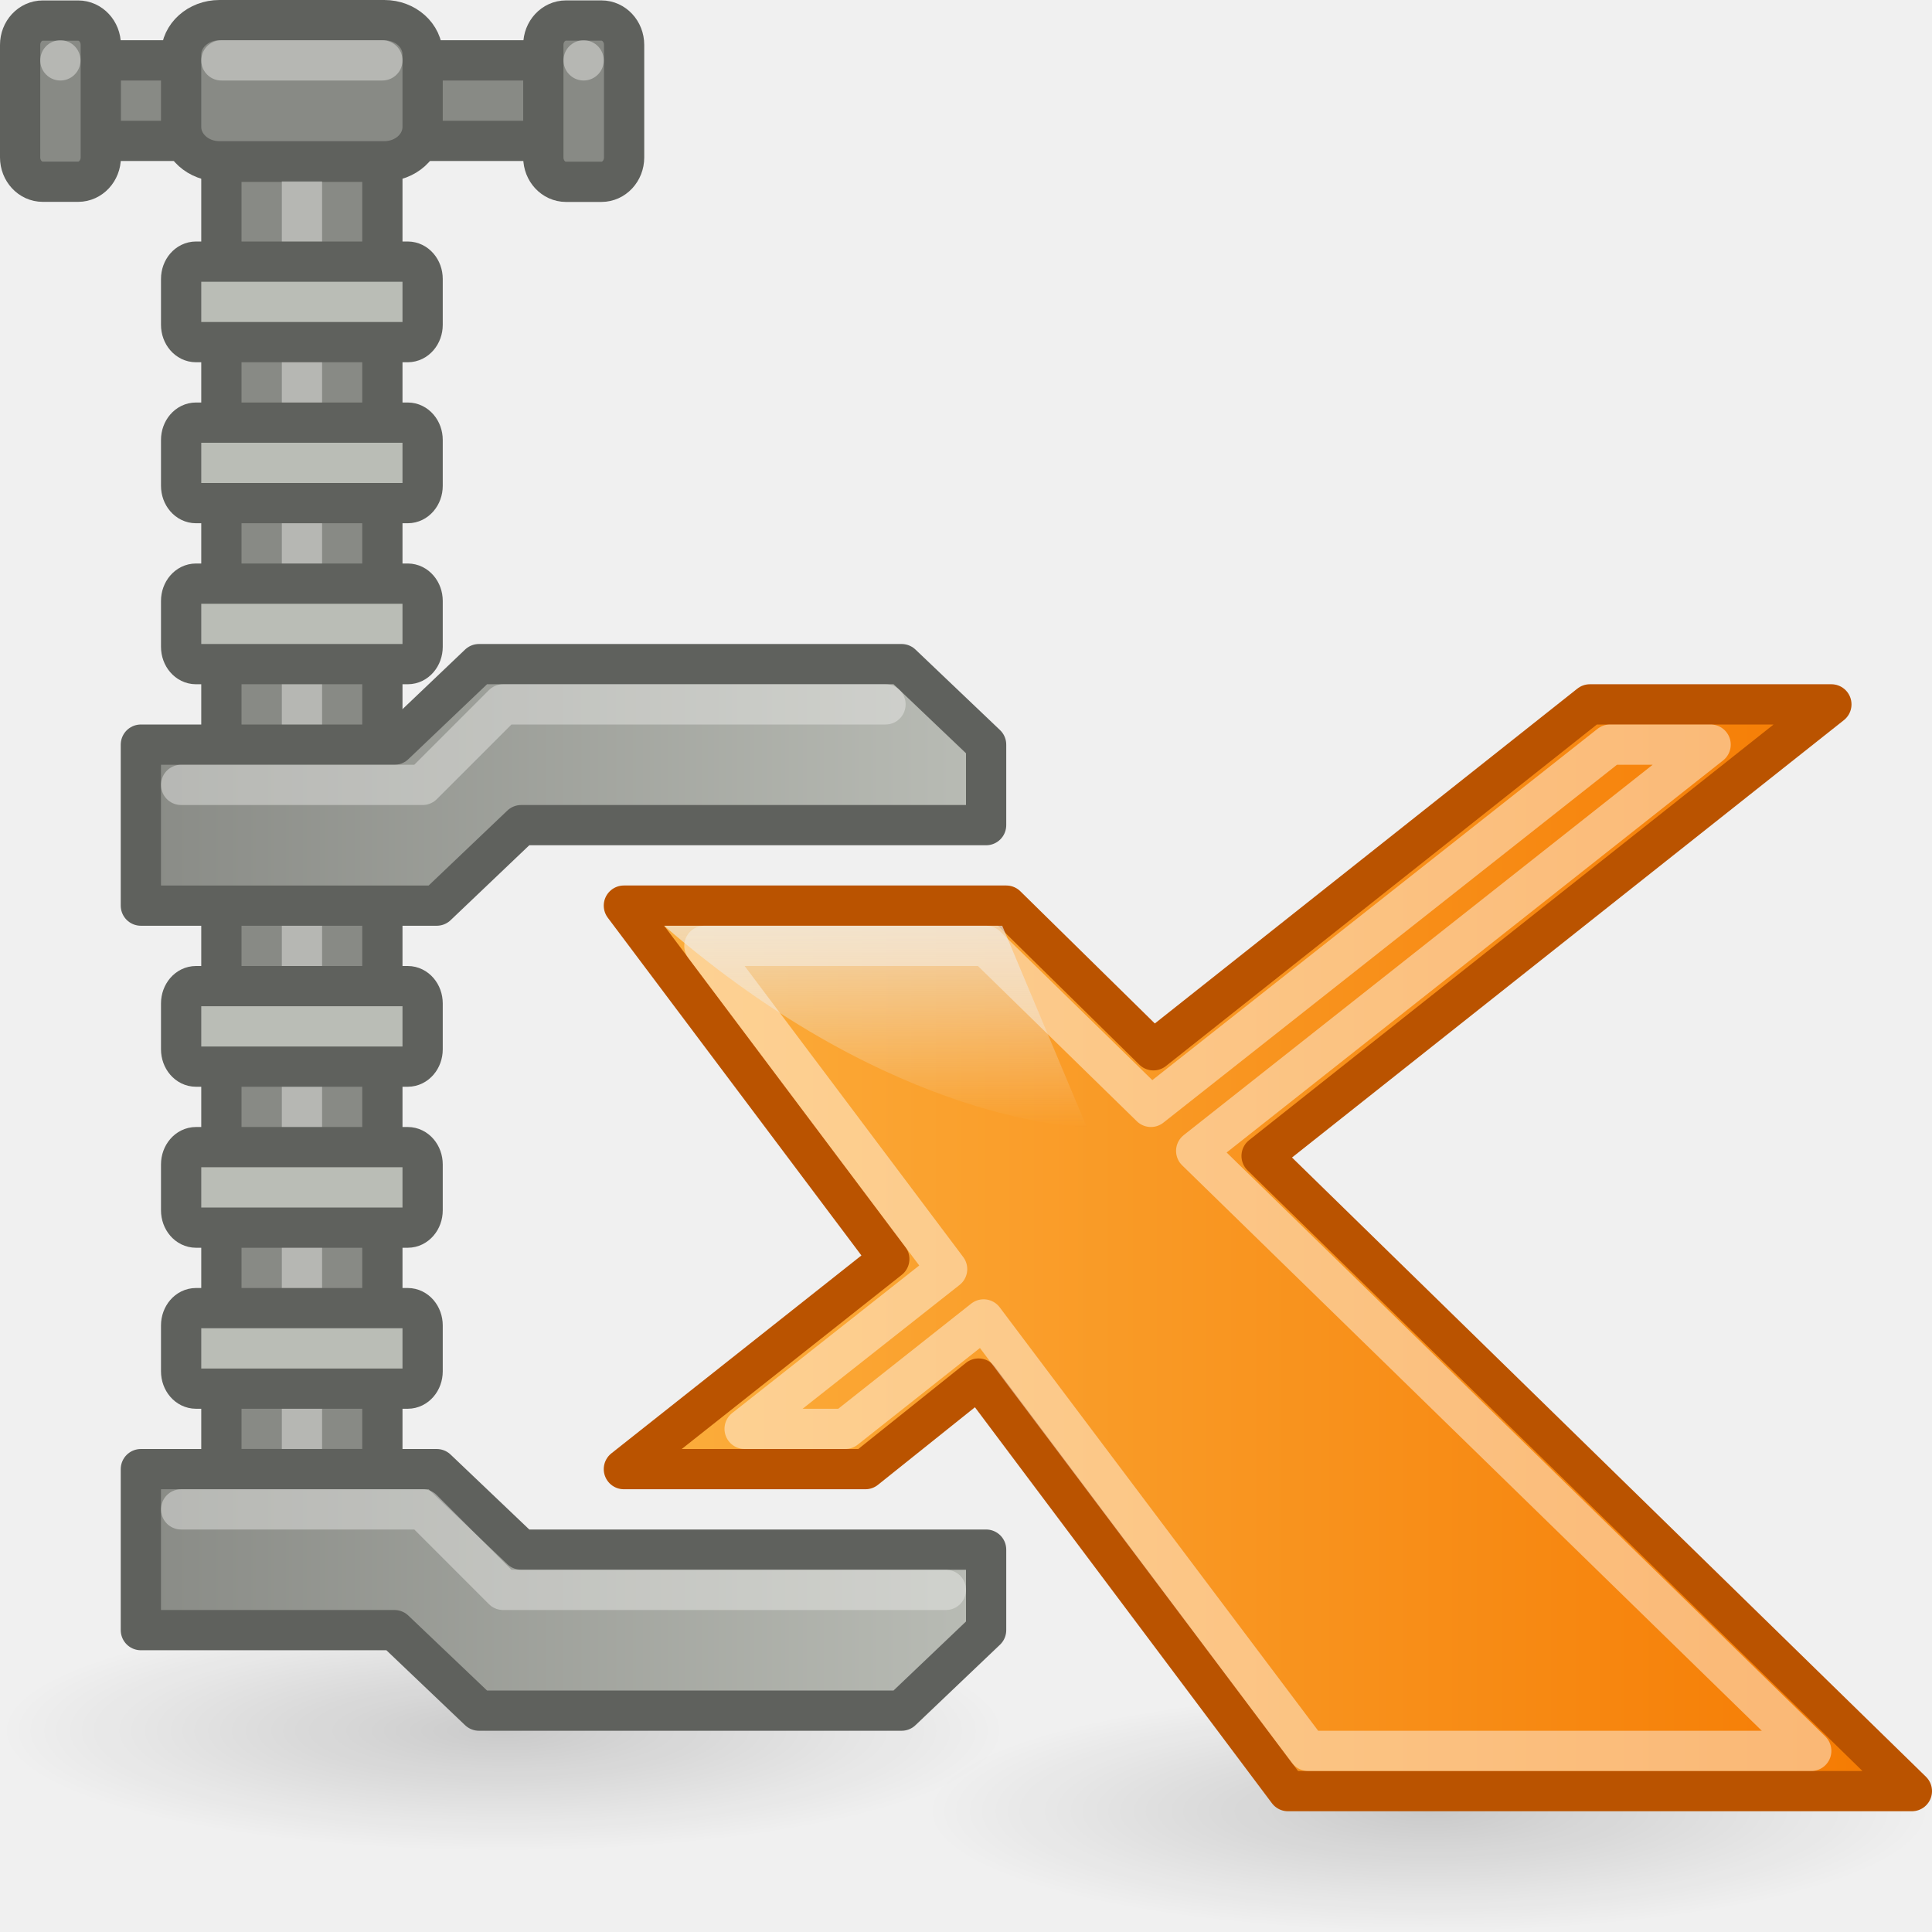
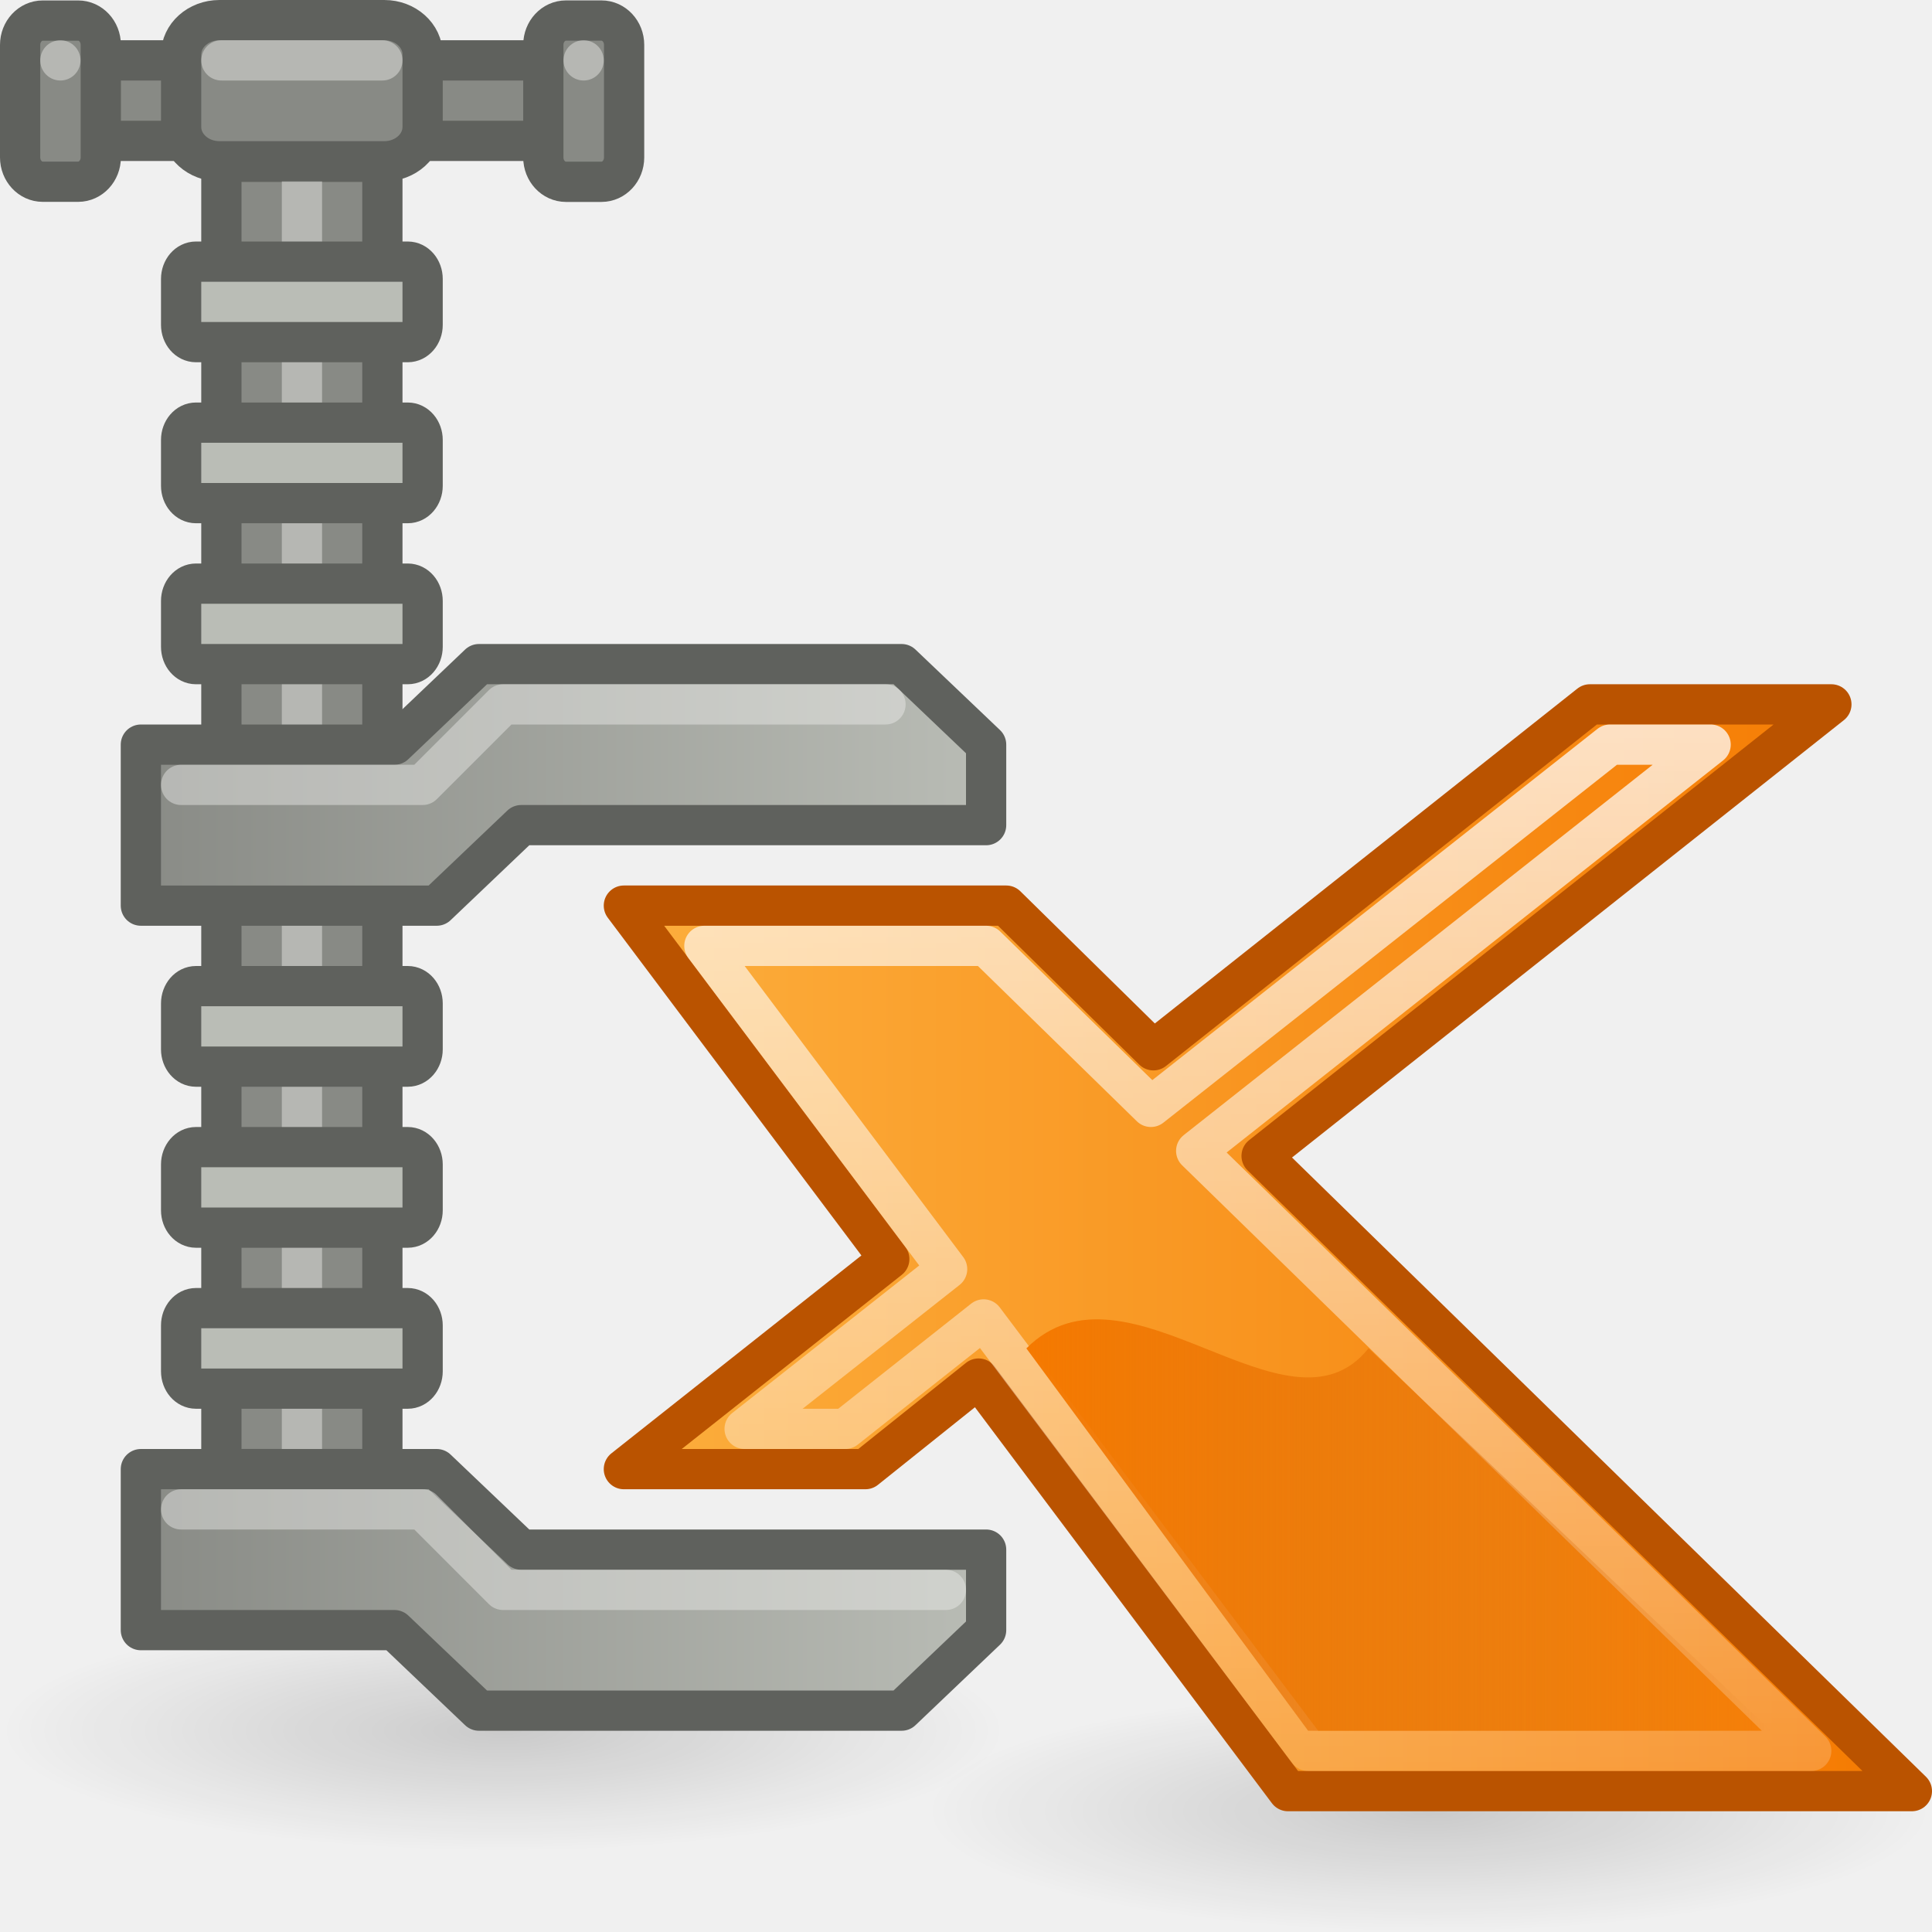
<svg xmlns="http://www.w3.org/2000/svg" xmlns:xlink="http://www.w3.org/1999/xlink" width="48" height="48" id="svg2" version="1.0">
  <defs id="defs4">
+     <linearGradient id="linearGradient5149">
+       <stop style="stop-color:white;stop-opacity:1;" offset="0" id="stop5151" />
+       <stop style="stop-color:white;stop-opacity:0;" offset="1" id="stop5153" />
+     </linearGradient>
+     <linearGradient id="linearGradient5161">
+       <stop style="stop-color:#f57900;stop-opacity:1;" offset="0" id="stop5163" />
+       <stop style="stop-color:#ce5c00;stop-opacity:0;" offset="1" id="stop5165" />
+     </linearGradient>
+     <linearGradient xlink:href="#linearGradient5161" id="linearGradient5183" x1="25.5" y1="37.889" x2="44" y2="37.889" gradientUnits="userSpaceOnUse" />
    <linearGradient id="linearGradient5146">
      <stop style="stop-color:#888a85;stop-opacity:1;" offset="0" id="stop5148" />
      <stop style="stop-color:#babdb6;stop-opacity:1;" offset="1" id="stop5150" />
    </linearGradient>
    <linearGradient id="linearGradient4113">
      <stop style="stop-color:#fcaf3e;stop-opacity:1;" offset="0" id="stop4115" />
      <stop style="stop-color:#f57900;stop-opacity:1;" offset="1" id="stop4117" />
    </linearGradient>
    <linearGradient id="linearGradient9203">
      <stop id="stop9205" offset="0" style="stop-color:#eeeeec;stop-opacity:0;" />
      <stop id="stop9207" offset="1" style="stop-color:#eeeeec;stop-opacity:1;" />
    </linearGradient>
-     <linearGradient xlink:href="#linearGradient9203" id="linearGradient2238" gradientUnits="userSpaceOnUse" gradientTransform="matrix(0.356648,0,0,0.328303,157.1722,241.6272)" x1="323.823" y1="432.881" x2="323.823" y2="409.785" />
-     <linearGradient xlink:href="#linearGradient9203" id="linearGradient3207" x1="-362.423" y1="264.306" x2="-360.531" y2="264.306" gradientUnits="userSpaceOnUse" gradientTransform="matrix(1.057501,0,0,0.892059,24.5191,28.23252)" />
-     <linearGradient xlink:href="#linearGradient9203" id="linearGradient3211" gradientUnits="userSpaceOnUse" gradientTransform="matrix(1.057501,0,0,0.892059,24.50584,15.23444)" x1="-362.423" y1="264.306" x2="-360.531" y2="264.306" />
+     <linearGradient xlink:href="#linearGradient9203" id="linearGradient2238" gradientUnits="userSpaceOnUse" gradientTransform="matrix(0.356648,0,0,0.328303,193.6722,236.1272)" x1="323.823" y1="432.881" x2="323.823" y2="409.785" />
    <linearGradient id="linearGradient4946">
      <stop id="stop4948" offset="0" style="stop-color:#000000;stop-opacity:1;" />
      <stop id="stop4950" offset="1" style="stop-color:#000000;stop-opacity:0;" />
    </linearGradient>
    <radialGradient xlink:href="#linearGradient4946" id="radialGradient2647" gradientUnits="userSpaceOnUse" gradientTransform="matrix(1,0,0,0.333333,0,23.58206)" cx="22.93" cy="35.373" fx="22.93" fy="35.373" r="17.577" />
-     <linearGradient xlink:href="#linearGradient9203" id="linearGradient4106" gradientUnits="userSpaceOnUse" gradientTransform="matrix(0.795825,0,0,1.211012,-70.46051,-54.76389)" x1="-361.768" y1="257.448" x2="-359.165" y2="257.448" />
    <radialGradient xlink:href="#linearGradient4946" id="radialGradient4142" gradientUnits="userSpaceOnUse" gradientTransform="matrix(1,0,0,0.333333,0,23.58206)" cx="22.93" cy="35.373" fx="22.93" fy="35.373" r="17.577" />
    <linearGradient xlink:href="#linearGradient4113" id="linearGradient5527" x1="15" y1="31" x2="48" y2="31" gradientUnits="userSpaceOnUse" />
    <linearGradient xlink:href="#linearGradient5146" id="linearGradient5152" x1="252.509" y1="395.243" x2="274.509" y2="395.243" gradientUnits="userSpaceOnUse" />
    <linearGradient xlink:href="#linearGradient5146" id="linearGradient5154" x1="252.509" y1="375.243" x2="274.509" y2="375.243" gradientUnits="userSpaceOnUse" />
+     <linearGradient xlink:href="#linearGradient5149" id="linearGradient5155" x1="45.5" y1="18" x2="45.5" y2="53.051" gradientUnits="userSpaceOnUse" />
  </defs>
  <g id="layer5" style="display:inline" transform="translate(-249.5091,-355.7429)">
    <path transform="matrix(0.711169,0,0,0.512042,268.7016,382.6304)" d="M 40.507 35.373 A 17.577 5.859 0 1 1  5.354,35.373 A 17.577 5.859 0 1 1  40.507 35.373 z" id="path4140" style="opacity:0.16;color:black;fill:url(#radialGradient4142);fill-opacity:1;fill-rule:nonzero;stroke:none;stroke-width:1;stroke-linecap:round;stroke-linejoin:round;marker:none;marker-start:none;marker-mid:none;marker-end:none;stroke-miterlimit:4;stroke-dasharray:none;stroke-dashoffset:0;stroke-opacity:1;visibility:visible;display:block;overflow:visible" />
    <path transform="matrix(0.711169,0,0,0.512042,245.7017,380.6304)" d="M 40.507 35.373 A 17.577 5.859 0 1 1  5.354,35.373 A 17.577 5.859 0 1 1  40.507 35.373 z" id="path4944" style="opacity:0.16;color:black;fill:url(#radialGradient2647);fill-opacity:1.0;fill-rule:nonzero;stroke:none;stroke-width:1;stroke-linecap:round;stroke-linejoin:round;marker:none;marker-start:none;marker-mid:none;marker-end:none;stroke-miterlimit:4;stroke-dasharray:none;stroke-dashoffset:0;stroke-opacity:1;visibility:visible;display:block;overflow:visible" />
-     <path style="fill:url(#linearGradient5527);fill-rule:evenodd;stroke:#ba5300;stroke-width:1px;stroke-linecap:butt;stroke-linejoin:round;stroke-opacity:1;fill-opacity:1.0" d="M 39.5 17.5 L 28.656 26.094 L 25 22.5 L 15.5 22.5 L 22.094 31.281 L 15.5 36.5 L 21.5 36.5 L 24.312 34.25 L 32 44.5 L 47.5 44.5 L 31.344 28.719 L 45.5 17.5 L 39.5 17.5 z " transform="translate(249.5091,355.7429)" id="path4631" />
+     <path style="fill:url(#linearGradient5527);fill-rule:evenodd;stroke:#ba5300;stroke-width:1px;stroke-linecap:butt;stroke-linejoin:round;stroke-opacity:1;fill-opacity:1.0" d="M 39.5 17.5 L 28.656 26.094 L 25 22.5 L 15.5 22.5 L 22.094 31.281 L 15.5 36.5 L 21.5 36.5 L 24.312 34.25 L 32 44.5 L 47.5 44.5 L 31.344 28.719 L 45.5 17.5 L 39.5 17.5 z " id="path4631" transform="translate(249.5091,355.7429)" />
    <rect style="fill:#888a85;fill-opacity:1;fill-rule:evenodd;stroke:#5f615d;stroke-width:1;stroke-linecap:round;stroke-linejoin:round;stroke-miterlimit:4;stroke-dasharray:none;stroke-opacity:1;display:inline" id="rect3675" width="13" height="2" x="251.009" y="357.243" />
    <rect style="fill:#888a85;fill-opacity:1;fill-rule:evenodd;stroke:#5f615d;stroke-width:1;stroke-linecap:round;stroke-linejoin:round;stroke-miterlimit:4;stroke-dasharray:none;stroke-opacity:1;display:inline" id="rect2777" width="4" height="32.479" x="255.009" y="359.763" />
    <rect style="fill:#eeeeec;fill-opacity:1;fill-rule:evenodd;stroke:none;stroke-width:1;stroke-linecap:round;stroke-linejoin:round;stroke-miterlimit:4;stroke-dasharray:none;stroke-opacity:1;display:inline;opacity:0.45" id="rect9199" width="1" height="33.013" x="256.511" y="359.743" />
    <path style="fill:url(#linearGradient5154);fill-opacity:1.0;fill-rule:evenodd;stroke:#5f615d;stroke-width:1;stroke-linecap:round;stroke-linejoin:round;stroke-miterlimit:4;stroke-dasharray:none;stroke-opacity:1;display:inline" d="M 253.009,378.243 L 253.009,374.243 L 259.309,374.243 L 261.409,372.243 L 271.909,372.243 L 274.009,374.243 L 274.009,376.243 L 262.459,376.243 L 260.359,378.243 L 253.009,378.243 z " id="path2788" />
    <rect style="fill:#888a85;fill-opacity:1;fill-rule:evenodd;stroke:#5f615d;stroke-width:1;stroke-linecap:round;stroke-linejoin:round;stroke-miterlimit:4;stroke-dasharray:none;stroke-opacity:1;display:inline" id="rect2779" width="6" height="3.507" x="254.009" y="356.243" rx="0.951" ry="0.853" />
    <rect style="fill:#888a85;fill-opacity:1;fill-rule:evenodd;stroke:#5f615d;stroke-width:1;stroke-linecap:round;stroke-linejoin:round;stroke-miterlimit:4;stroke-dasharray:none;stroke-opacity:1;display:inline" id="rect9223" width="2.004" height="4.004" x="250.009" y="356.254" rx="0.562" ry="0.605" />
    <rect style="fill:#888a85;fill-opacity:1;fill-rule:evenodd;stroke:#5f615d;stroke-width:1;stroke-linecap:round;stroke-linejoin:round;stroke-miterlimit:4;stroke-dasharray:none;stroke-opacity:1;display:inline" id="rect9337" width="2.007" height="4.007" x="263.008" y="356.253" rx="0.563" ry="0.605" />
    <path style="fill:url(#linearGradient5152);fill-opacity:1.0;fill-rule:evenodd;stroke:#5f615d;stroke-width:1;stroke-linecap:round;stroke-linejoin:round;stroke-miterlimit:4;stroke-dasharray:none;stroke-opacity:1;display:inline" d="M 253.009,392.243 L 253.009,396.243 L 259.309,396.243 L 261.409,398.243 L 271.909,398.243 L 274.009,396.243 L 274.009,394.243 L 262.459,394.243 L 260.359,392.243 L 253.009,392.243 z " id="path4110" />
    <rect style="opacity:1;fill:#babdb6;fill-opacity:1;fill-rule:evenodd;stroke:#5f615d;stroke-width:1;stroke-linecap:round;stroke-linejoin:round;stroke-miterlimit:4;stroke-dasharray:none;stroke-opacity:1;display:inline" id="rect3204" width="6" height="2" x="254.009" y="362.243" rx="0.369" ry="0.43" />
    <rect style="opacity:1;fill:#babdb6;fill-opacity:1;fill-rule:evenodd;stroke:#5f615d;stroke-width:1;stroke-linecap:round;stroke-linejoin:round;stroke-miterlimit:4;stroke-dasharray:none;stroke-opacity:1;display:inline" id="rect4118" width="6" height="2" x="254.009" y="366.243" rx="0.369" ry="0.43" />
    <rect style="opacity:1;fill:#babdb6;fill-opacity:1;fill-rule:evenodd;stroke:#5f615d;stroke-width:1;stroke-linecap:round;stroke-linejoin:round;stroke-miterlimit:4;stroke-dasharray:none;stroke-opacity:1;display:inline" id="rect4124" width="6" height="2" x="254.009" y="370.243" rx="0.369" ry="0.43" />
    <rect style="opacity:1;fill:#babdb6;fill-opacity:1;fill-rule:evenodd;stroke:#5f615d;stroke-width:1;stroke-linecap:round;stroke-linejoin:round;stroke-miterlimit:4;stroke-dasharray:none;stroke-opacity:1;display:inline" id="rect4128" width="6" height="2" x="254.009" y="380.243" rx="0.369" ry="0.43" />
    <rect style="opacity:1;fill:#babdb6;fill-opacity:1;fill-rule:evenodd;stroke:#5f615d;stroke-width:1;stroke-linecap:round;stroke-linejoin:round;stroke-miterlimit:4;stroke-dasharray:none;stroke-opacity:1;display:inline" id="rect4130" width="6" height="2" x="254.009" y="384.243" rx="0.369" ry="0.43" />
    <rect style="opacity:1;fill:#babdb6;fill-opacity:1;fill-rule:evenodd;stroke:#5f615d;stroke-width:1;stroke-linecap:round;stroke-linejoin:round;stroke-miterlimit:4;stroke-dasharray:none;stroke-opacity:1;display:inline" id="rect4132" width="6" height="2" x="254.009" y="388.243" rx="0.369" ry="0.43" />
-     <path style="fill:none;fill-rule:evenodd;stroke:white;stroke-width:1px;stroke-linecap:butt;stroke-linejoin:round;stroke-opacity:1;opacity:0.45;display:inline" d="M 40 18.5 L 28.594 27.5 L 24.5 23.5 L 17.5 23.5 L 23.531 31.531 L 18.5 35.5 L 21 35.5 L 24.438 32.781 L 32.5 43.5 L 45 43.5 L 29.719 28.594 L 42.5 18.5 L 40 18.5 z " id="path5529" transform="translate(249.5091,355.7429)" />
-     <path style="fill:url(#linearGradient2238);fill-opacity:1.0;fill-rule:evenodd;stroke:none;stroke-width:1px;stroke-linecap:butt;stroke-linejoin:miter;stroke-opacity:1;display:inline" d="M 266.009,378.743 C 271.784,383.743 276.509,383.743 276.509,383.743 C 276.509,383.743 274.409,378.743 274.409,378.743 L 266.009,378.743 z " id="path9476" />
+     <path style="fill:none;fill-rule:evenodd;stroke:url(#linearGradient5155);stroke-width:1px;stroke-linecap:butt;stroke-linejoin:round;stroke-opacity:1;opacity:0.75;display:inline" d="M 40 18.5 L 28.594 27.5 L 24.5 23.5 L 17.5 23.5 L 23.531 31.531 L 18.5 35.5 L 21 35.5 L 24.438 32.781 L 32.5 43.5 L 45 43.5 L 29.719 28.594 L 42.5 18.5 L 40 18.5 z " id="path5529" transform="translate(249.5091,355.7429)" />
    <path style="fill:none;fill-opacity:1;fill-rule:evenodd;stroke:#eeeeec;stroke-width:1;stroke-linecap:round;stroke-linejoin:round;stroke-miterlimit:4;stroke-dasharray:none;stroke-opacity:1;display:inline;opacity:0.45" d="M 273.009,395.243 L 262.009,395.243 L 260.009,393.243 L 254.009,393.243" id="path4266" />
    <path style="fill:none;fill-opacity:1;fill-rule:evenodd;stroke:#eeeeec;stroke-width:1;stroke-linecap:round;stroke-linejoin:round;stroke-miterlimit:4;stroke-dasharray:none;stroke-opacity:1;display:inline;opacity:0.45" d="M 271.509,373.243 L 262.009,373.243 L 260.009,375.243 L 254.009,375.243" id="path5155" />
    <path style="fill:none;fill-rule:evenodd;stroke:#eeeeec;stroke-width:1px;stroke-linecap:round;stroke-linejoin:round;stroke-opacity:1;opacity:0.45" d="M 5.5,1.5 L 9.5,1.5" id="path4264" transform="translate(249.5091,355.7429)" />
    <path style="fill:none;fill-rule:evenodd;stroke:#eeeeec;stroke-width:1px;stroke-linecap:round;stroke-linejoin:round;stroke-opacity:1;display:inline;opacity:0.45" d="M 264.009,357.243 L 264.009,357.243" id="path5151" />
    <path style="fill:none;fill-rule:evenodd;stroke:#eeeeec;stroke-width:1px;stroke-linecap:round;stroke-linejoin:round;stroke-opacity:1;display:inline;opacity:0.45" d="M 251.009,357.243 L 251.009,357.243" id="path5153" />
+     <path style="fill:url(#linearGradient5183);fill-rule:evenodd;stroke:none;stroke-width:1px;stroke-linecap:butt;stroke-linejoin:miter;stroke-opacity:1;fill-opacity:1.0;display:inline" d="M 34,33.5 L 44,43 L 32.5,43 L 25.5,33.5 C 28,31 32,36 34,33.5 z " id="path4265" transform="translate(249.5091,355.7429)" />
  </g>
</svg>
